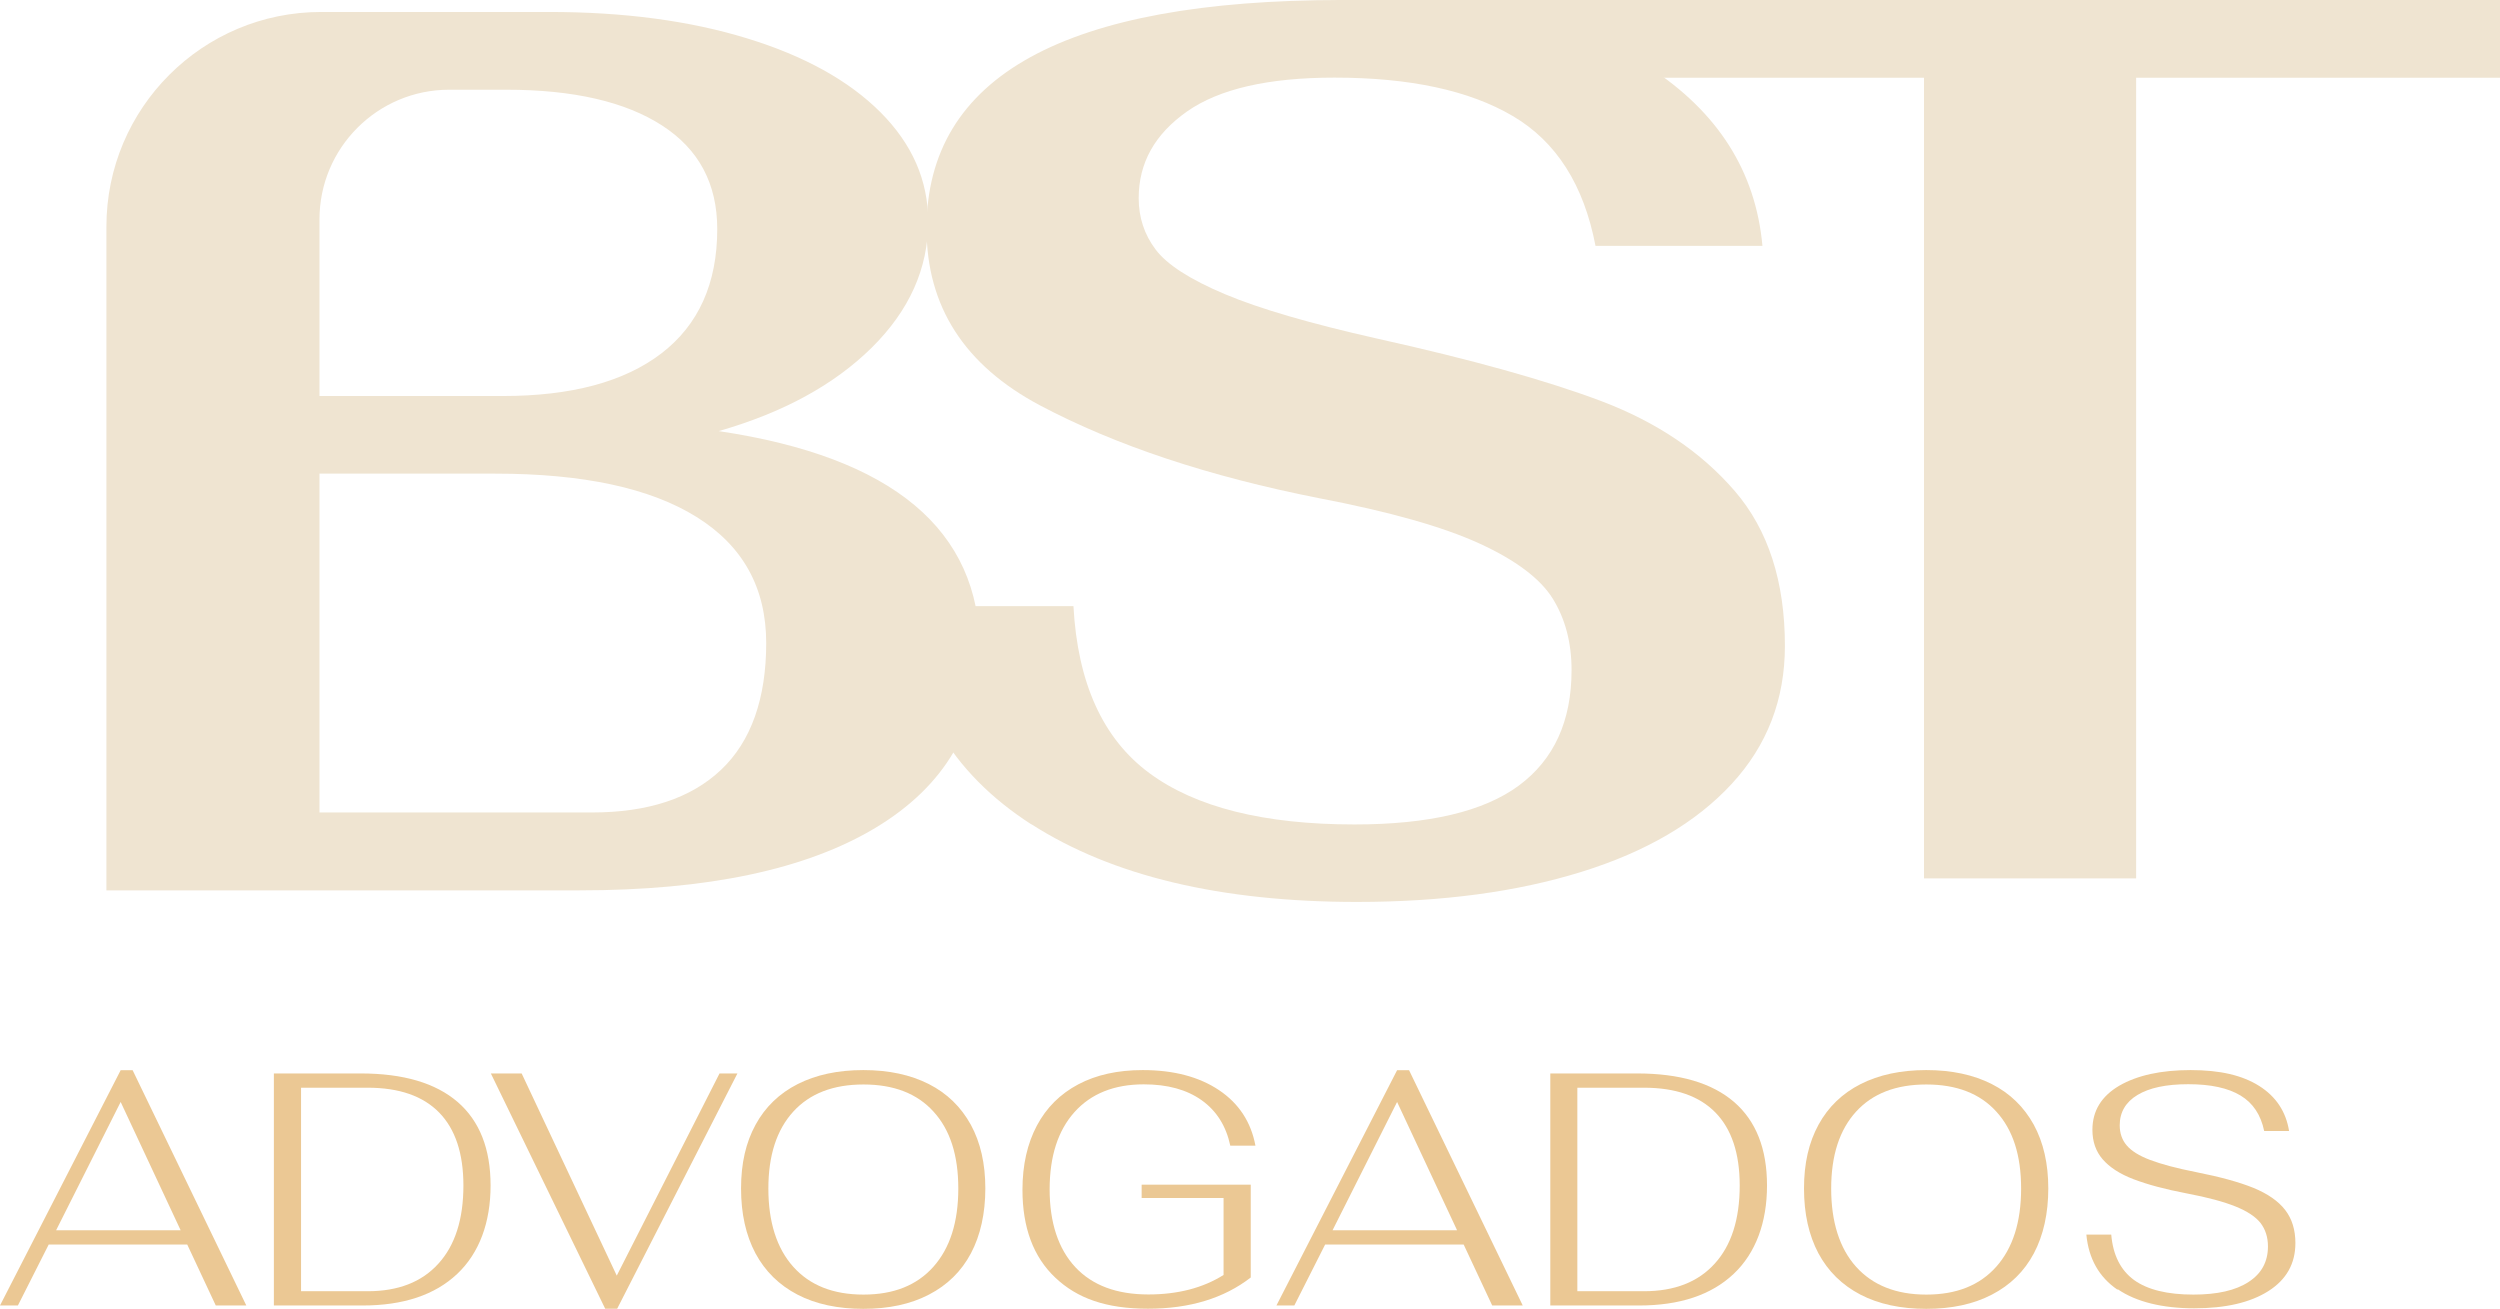
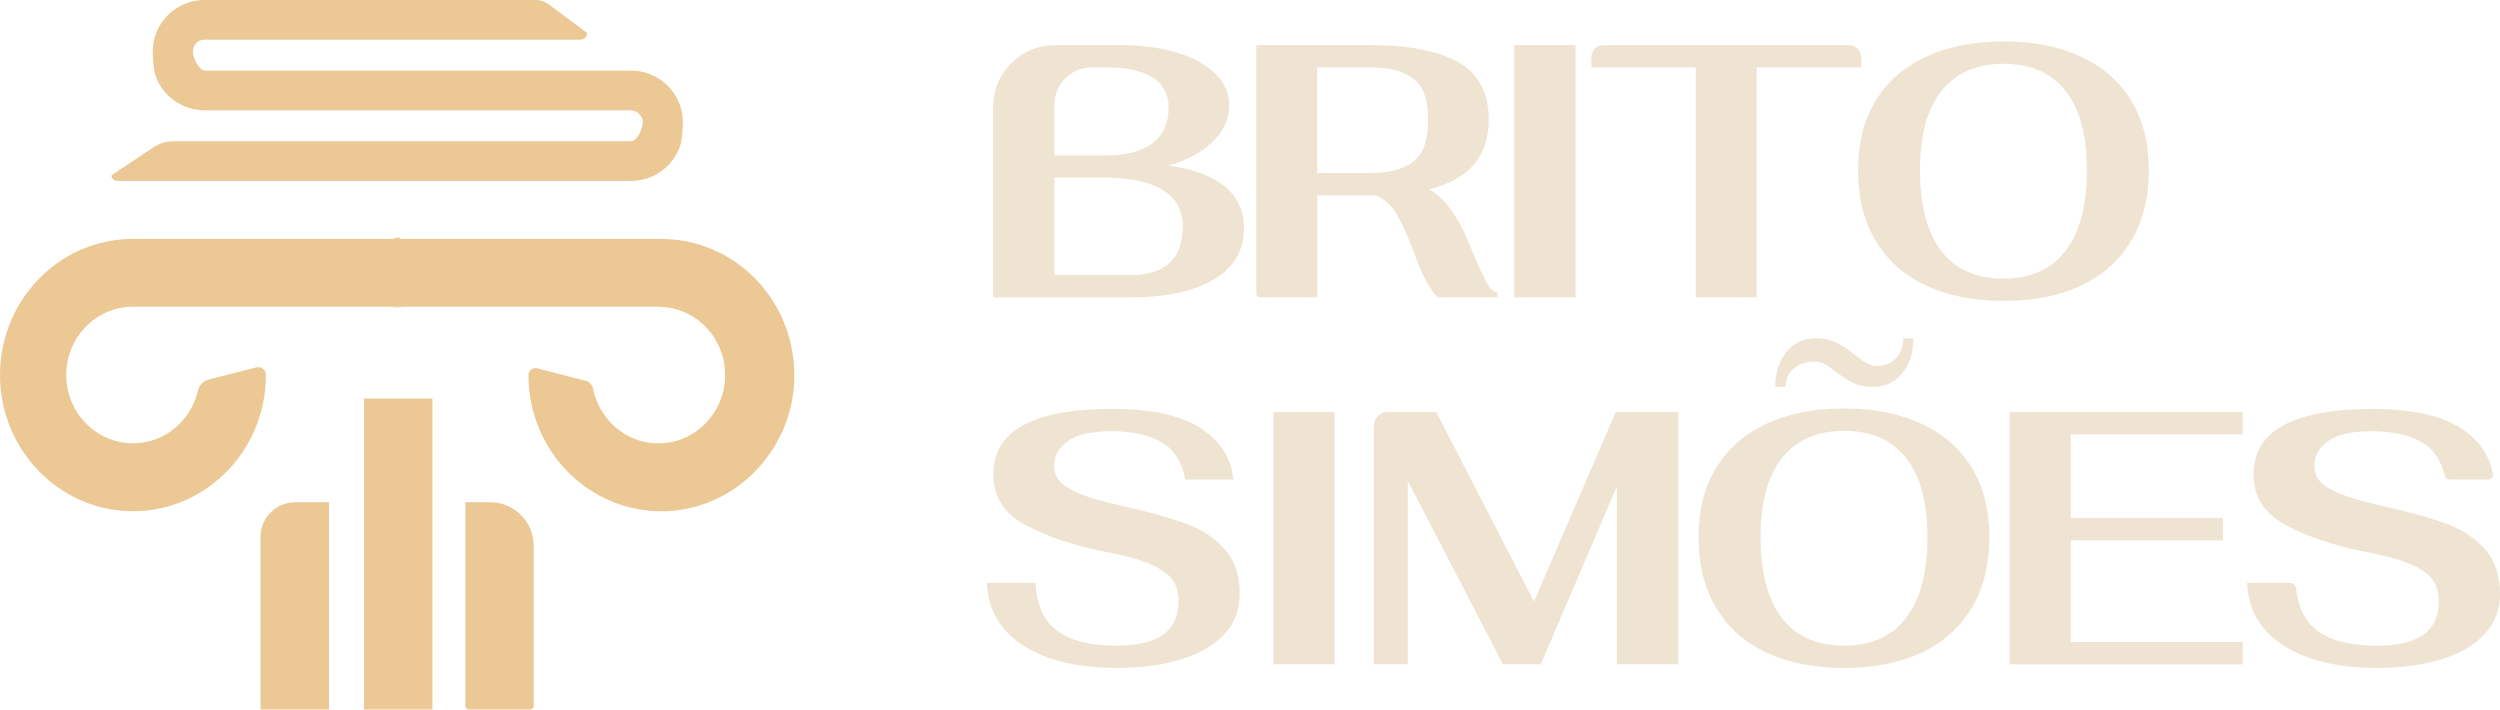
- <svg xmlns="http://www.w3.org/2000/svg" id="Camada_2" viewBox="0 0 185.85 97.3">
+ <svg xmlns="http://www.w3.org/2000/svg" id="Camada_2" data-name="Camada 2" viewBox="0 0 520.24 147.63">
  <defs>
    <style>
      .cls-1 {
        fill: #ebc894;
      }

      .cls-2 {
        fill: #efe4d1;
      }
    </style>
  </defs>
-   <g id="Camada_1-2" data-name="Camada_1">
+   <g id="Camada_1-2" data-name="Camada 1">
    <g>
-       <g>
-         <path class="cls-1" d="M13.92,92.52H3.62l-2.29,4.53H0l8.97-17.49h.89l8.45,17.49h-2.27l-2.12-4.53ZM13.43,91.46l-4.46-9.54-4.8,9.54h9.26Z" />
-         <path class="cls-1" d="M20.35,79.8h6.46c3.17,0,5.57.71,7.21,2.12,1.63,1.41,2.45,3.48,2.45,6.21s-.83,5.02-2.49,6.58c-1.66,1.56-4,2.34-7.02,2.34h-6.6v-17.25ZM27.33,95.99c2.27,0,4.02-.68,5.26-2.05,1.24-1.36,1.86-3.3,1.86-5.81,0-2.38-.6-4.19-1.8-5.42-1.2-1.23-2.97-1.85-5.32-1.85h-4.95v15.13h4.95Z" />
-         <path class="cls-1" d="M36.49,79.8h2.29l7.07,15.03,7.64-15.03h1.33l-8.94,17.49h-.89l-8.5-17.49Z" />
-         <path class="cls-1" d="M59.28,96.24c-1.36-.71-2.4-1.73-3.12-3.07-.71-1.34-1.07-2.94-1.07-4.82s.36-3.42,1.08-4.74c.72-1.32,1.77-2.33,3.13-3.02,1.36-.69,2.99-1.04,4.88-1.04s3.51.35,4.87,1.04,2.39,1.7,3.12,3.02c.72,1.32,1.08,2.9,1.08,4.74s-.36,3.48-1.07,4.82c-.71,1.34-1.75,2.36-3.12,3.07-1.36.71-2.99,1.06-4.88,1.06s-3.54-.35-4.9-1.06ZM69.39,94.17c1.23-1.38,1.85-3.32,1.85-5.81s-.61-4.37-1.84-5.72c-1.22-1.35-2.96-2.02-5.21-2.02s-3.99.67-5.22,2.02c-1.23,1.35-1.85,3.25-1.85,5.72s.62,4.44,1.85,5.81c1.23,1.38,2.97,2.07,5.22,2.07s3.97-.69,5.2-2.07Z" />
-         <path class="cls-1" d="M78.45,94.98c-1.63-1.54-2.44-3.72-2.44-6.53,0-1.84.36-3.43,1.07-4.77.71-1.34,1.74-2.36,3.08-3.07,1.34-.71,2.94-1.06,4.79-1.06,2.3,0,4.19.5,5.67,1.49,1.48.99,2.38,2.37,2.71,4.13h-1.87c-.31-1.46-1.02-2.59-2.13-3.38-1.11-.79-2.54-1.18-4.3-1.18-2.2,0-3.92.69-5.15,2.06-1.23,1.37-1.85,3.29-1.85,5.75s.64,4.42,1.91,5.78c1.27,1.36,3.08,2.03,5.43,2.03,2.18,0,4.05-.48,5.59-1.45v-5.72h-6.09v-.99h8.11v6.9c-1.99,1.54-4.53,2.32-7.64,2.32s-5.27-.77-6.9-2.32Z" />
-         <path class="cls-1" d="M108.81,92.52h-10.3l-2.29,4.53h-1.33l8.97-17.49h.89l8.45,17.49h-2.27l-2.12-4.53ZM108.32,91.46l-4.46-9.54-4.8,9.54h9.26Z" />
-         <path class="cls-1" d="M115.24,79.8h6.46c3.17,0,5.57.71,7.21,2.12,1.63,1.41,2.45,3.48,2.45,6.21s-.83,5.02-2.49,6.58c-1.66,1.56-4,2.34-7.02,2.34h-6.6v-17.25ZM122.21,95.99c2.27,0,4.02-.68,5.26-2.05,1.24-1.36,1.86-3.3,1.86-5.81,0-2.38-.6-4.19-1.8-5.42-1.2-1.23-2.97-1.85-5.32-1.85h-4.95v15.13h4.95Z" />
-         <path class="cls-1" d="M138.3,96.24c-1.36-.71-2.4-1.73-3.12-3.07-.71-1.34-1.07-2.94-1.07-4.82s.36-3.42,1.08-4.74c.72-1.32,1.77-2.33,3.13-3.02,1.36-.69,2.99-1.04,4.88-1.04s3.51.35,4.87,1.04,2.39,1.7,3.12,3.02c.72,1.32,1.08,2.9,1.08,4.74s-.36,3.48-1.07,4.82c-.71,1.34-1.75,2.36-3.12,3.07-1.36.71-2.99,1.06-4.88,1.06s-3.54-.35-4.9-1.06ZM148.4,94.17c1.23-1.38,1.85-3.32,1.85-5.81s-.61-4.37-1.84-5.72c-1.22-1.35-2.96-2.02-5.21-2.02s-3.99.67-5.22,2.02c-1.23,1.35-1.85,3.25-1.85,5.72s.62,4.44,1.85,5.81,2.97,2.07,5.22,2.07,3.97-.69,5.2-2.07Z" />
-         <path class="cls-1" d="M157.42,95.88c-1.38-.94-2.15-2.31-2.32-4.1h1.85c.13,1.53.7,2.65,1.7,3.38,1,.72,2.47,1.08,4.41,1.08,1.77,0,3.14-.31,4.1-.94.96-.62,1.44-1.5,1.44-2.64,0-.69-.19-1.27-.55-1.74-.37-.47-.99-.88-1.86-1.23-.87-.35-2.08-.68-3.62-.97-1.63-.31-2.95-.67-3.97-1.06-1.02-.39-1.78-.89-2.29-1.48s-.76-1.32-.76-2.19c0-1.41.67-2.5,2-3.28,1.33-.77,3.1-1.16,5.3-1.16s3.85.39,5.1,1.18c1.25.79,1.99,1.91,2.22,3.35h-1.85c-.25-1.2-.83-2.08-1.76-2.64-.93-.56-2.22-.84-3.88-.84s-2.9.27-3.78.8c-.88.53-1.32,1.29-1.32,2.25,0,.59.17,1.09.52,1.5.35.41.92.77,1.74,1.08s1.96.62,3.44.91c1.77.35,3.19.74,4.25,1.17,1.06.44,1.84.98,2.35,1.64.51.66.76,1.48.76,2.46,0,1.53-.67,2.72-2.01,3.57-1.34.85-3.17,1.28-5.51,1.28s-4.31-.47-5.69-1.42Z" />
-       </g>
-       <g>
-         <path class="cls-2" d="M53.42,32.05c4.79-1.37,8.58-3.44,11.38-6.2,2.8-2.77,4.2-5.89,4.2-9.38,0-3.05-1.18-5.75-3.54-8.12-2.36-2.36-5.68-4.2-9.93-5.5-4.26-1.31-9.16-1.96-14.69-1.96h-16.97c-8.81,0-15.96,7.14-15.96,15.96v49.34h35.17c9.52,0,16.85-1.55,22.02-4.66,5.16-3.11,7.74-7.52,7.74-13.25,0-8.89-6.47-14.3-19.4-16.23ZM23.75,16.31c0-5.32,4.32-9.64,9.64-9.64h4.26c4.97,0,8.83.89,11.57,2.66,2.74,1.77,4.1,4.34,4.1,7.7,0,4.04-1.39,7.12-4.15,9.24-2.77,2.12-6.7,3.17-11.8,3.17h-13.62v-13.12ZM53.6,57.23c-2.24,2.12-5.44,3.17-9.61,3.17h-20.24v-25.19h13.06c6.53,0,11.52,1.07,14.97,3.22s5.18,5.27,5.18,9.38-1.12,7.31-3.36,9.42Z" />
-         <path class="cls-2" d="M76.68,61.29c-6-3.86-9.16-9.27-9.47-16.23h12.59c.31,5.72,2.19,9.86,5.64,12.41,3.45,2.55,8.54,3.82,15.25,3.82,5.53,0,9.61-.96,12.22-2.89,2.61-1.93,3.92-4.79,3.92-8.58,0-2.05-.47-3.82-1.4-5.32-.93-1.49-2.75-2.86-5.46-4.1-2.71-1.24-6.67-2.36-11.89-3.36-8.21-1.62-15.13-3.92-20.76-6.9-5.63-2.99-8.44-7.37-8.44-13.15C68.89,5.66,79.18,0,99.77,0,109.85,0,117.45,1.67,122.58,4.99c5.13,3.33,7.94,7.76,8.44,13.29h-12.41c-.87-4.54-2.92-7.76-6.16-9.66-3.23-1.9-7.65-2.85-13.25-2.85-4.91,0-8.57.84-10.96,2.52-2.39,1.68-3.59,3.82-3.59,6.44,0,1.43.42,2.71,1.26,3.82.84,1.12,2.55,2.22,5.13,3.31,2.58,1.09,6.36,2.19,11.33,3.31,7.03,1.56,12.59,3.11,16.7,4.66,4.1,1.56,7.4,3.78,9.89,6.67,2.49,2.89,3.73,6.73,3.73,11.52,0,3.98-1.32,7.4-3.96,10.26-2.64,2.86-6.36,5.04-11.15,6.53-4.79,1.49-10.35,2.24-16.7,2.24-10.14,0-18.21-1.93-24.21-5.78Z" />
-         <path class="cls-2" d="M143.04,5.78h-27.05L99.18,0h86.67v5.78h-27.05v59.52h-15.77V5.78Z" />
-       </g>
+       <path class="cls-1" d="M82.22,63.85c.33,0,.65.01.98.03-.12,0-.23,0-.35,0-.26,0-.5-.01-.75-.04h.12Z" />
+       <path class="cls-1" d="M84.03,63.83c-.45.09-.91.14-1.39.14s-.94-.05-1.39-.14h2.77Z" />
+       <path class="cls-1" d="M82.65,49.73c-.39,0-.77,0-1.16.03.06,0,.12-.02.18-.03.32-.05.64-.07.98-.07.39,0,.78.03,1.16.09-.38-.02-.77-.03-1.16-.03Z" />
+       <rect class="cls-1" x="75.74" y="82.94" width="14.24" height="64.7" />
+       <path class="cls-1" d="M61.4,104.51h7.06v43.13h-14.24v-35.95c0-3.96,3.22-7.17,7.17-7.17Z" />
+       <path class="cls-1" d="M96.83,104.51h5.15c5.02,0,9.09,4.07,9.09,9.09v33.29c0,.42-.34.75-.75.75h-12.73c-.42,0-.75-.34-.75-.75v-42.37h0Z" />
+       <path class="cls-1" d="M165.29,78.81c-.38,15.1-12.5,27.36-27.25,27.58-15.46.23-28.07-12.54-28.07-28.33v-.02c0-.94.86-1.62,1.75-1.4l10.23,2.62c.75.19,1.31.82,1.46,1.6,1.36,6.93,7.64,12.04,14.96,11.33,6.6-.63,11.9-6.1,12.48-12.86.69-8.08-5.24-14.91-12.86-15.45h-.02c-.32-.02-.63-.03-.95-.03h-.12c-.08,0-.15-.01-.22-.03H27.6c-7.96.04-14.34,6.94-13.78,15.23.46,6.88,5.82,12.51,12.53,13.14,7.14.67,13.3-4.2,14.83-10.89.26-1.12,1.08-2.01,2.17-2.29l10-2.56c1.01-.26,1.98.52,1.98,1.58v.02c0,16.09-13.1,29.05-28.96,28.3C12.2,105.69.71,93.94.03,79.44c-.75-16.23,11.83-29.64,27.5-29.72h109.15c-.06,0-.12.02-.18.03.38-.02.75-.03,1.13-.03s.75,0,1.13.03c14.99.62,26.92,13.46,26.52,29.05Z" />
+       <path class="cls-1" d="M82.1,49.99l-.04-.48.18-.03h.88s.09,0,.13,0v.48c-.38,0-.77,0-1.15.03Z" />
+       <path class="cls-1" d="M141.64,22.33c-1.34-4.5-5.59-7.64-10.32-7.64H42.69c-1.23,0-2.51-2.49-2.55-3.93-.02-.74.28-1.43.84-1.92.46-.4,1.06-.59,1.67-.59h78.16c.76,0,1.38-.62,1.38-1.38l-8-5.97c-.79-.59-1.75-.91-2.74-.91H42.56c-4.73,0-8.97,3.14-10.32,7.64-.3.99-.45,2.02-.45,3.06,0,.89.13,3.58.45,4.63,1.34,4.5,5.59,7.64,10.32,7.64h88.64c1.37,0,2.52,1.06,2.55,2.36.03.98-.53,2.63-1.4,3.53-.24.25-.61.54-1.03.54H36.15c-1.49,0-2.95.44-4.19,1.26l-8.77,5.82c0,.65.53,1.18,1.18,1.18h106.95c4.73,0,8.97-3.14,10.32-7.64.32-1.05.45-3.73.45-4.63,0-1.04-.15-2.07-.45-3.06Z" />
+     </g>
+     <g>
+       <path class="cls-2" d="M243.27,34.43c3.85-1.1,6.9-2.76,9.15-4.99,2.25-2.22,3.37-4.74,3.37-7.54,0-2.45-.95-4.62-2.85-6.52-1.9-1.9-4.56-3.37-7.99-4.42-3.43-1.05-7.36-1.57-11.81-1.57h-13.64c-7.08,0-12.83,5.74-12.83,12.83v39.67h28.27c7.65,0,13.55-1.25,17.7-3.75,4.15-2.5,6.22-6.05,6.22-10.65,0-7.15-5.2-11.5-15.6-13.05ZM219.42,21.78c0-4.28,3.47-7.75,7.75-7.75h3.42c4,0,7.1.71,9.3,2.14,2.2,1.42,3.3,3.49,3.3,6.19,0,3.25-1.11,5.73-3.34,7.42-2.23,1.7-5.39,2.55-9.49,2.55h-10.95v-10.55ZM243.42,54.67c-1.8,1.7-4.38,2.55-7.72,2.55h-16.27v-20.25h10.5c5.25,0,9.26.86,12.04,2.59s4.16,4.24,4.16,7.54-.9,5.88-2.7,7.57Z" />
+       <path class="cls-2" d="M309,58.12c.92,1.85,1.79,2.75,2.59,2.7v1.05h-12.45c-.95-1-1.81-2.27-2.59-3.82-.78-1.55-1.59-3.5-2.44-5.85-1.25-3.3-2.43-5.87-3.52-7.72-1.1-1.85-2.52-3.12-4.27-3.82h-12.22v21.22h-11.82c-.47,0-.85-.38-.85-.85V9.38h23.77c7.85,0,13.91,1.18,18.19,3.52,4.27,2.35,6.41,6.35,6.41,12,0,7.65-4.12,12.47-12.37,14.47,1.7,1.05,3.19,2.44,4.46,4.16,1.27,1.73,2.49,3.96,3.64,6.71,1.4,3.4,2.56,6.03,3.49,7.87ZM274.09,36h11.17c3.8,0,6.74-.77,8.81-2.32,2.07-1.55,3.11-4.47,3.11-8.77s-1.04-7.06-3.11-8.59c-2.08-1.52-5.01-2.29-8.81-2.29h-11.17v21.97Z" />
+       <path class="cls-2" d="M315.11,9.38h12.75v52.49h-12.75V9.38Z" />
+       <path class="cls-2" d="M352.9,14.03h-21.75v-2.13c0-1.39,1.13-2.51,2.51-2.51h51.14c1.39,0,2.51,1.13,2.51,2.51v2.13h-21.75v47.84h-12.67V14.03Z" />
+       <path class="cls-2" d="M400.75,59.4c-4.55-2.15-8.04-5.26-10.46-9.34-2.43-4.07-3.64-8.96-3.64-14.66s1.21-10.4,3.64-14.4c2.42-4,5.91-7.06,10.46-9.19,4.55-2.12,9.95-3.19,16.2-3.19s11.57,1.06,16.12,3.19c4.55,2.13,8.04,5.19,10.46,9.19,2.42,4,3.64,8.8,3.64,14.4s-1.21,10.59-3.64,14.66c-2.43,4.08-5.9,7.19-10.42,9.34-4.53,2.15-9.91,3.22-16.16,3.22s-11.65-1.07-16.2-3.22ZM429.84,52.2c2.95-3.85,4.42-9.45,4.42-16.8s-1.47-12.69-4.42-16.46c-2.95-3.77-7.25-5.66-12.9-5.66s-9.96,1.89-12.94,5.66c-2.97,3.78-4.46,9.26-4.46,16.46s1.47,12.95,4.42,16.8c2.95,3.85,7.27,5.77,12.97,5.77s9.95-1.92,12.9-5.77Z" />
+       <path class="cls-2" d="M212.97,134.36c-4.83-3.1-7.36-7.45-7.61-13.05h10.12c.25,4.6,1.76,7.92,4.54,9.97,2.77,2.05,6.86,3.07,12.26,3.07,4.45,0,7.72-.77,9.82-2.32,2.1-1.55,3.15-3.85,3.15-6.9,0-1.65-.38-3.07-1.12-4.27-.75-1.2-2.21-2.3-4.39-3.3-2.17-1-5.36-1.9-9.56-2.7-6.6-1.3-12.16-3.15-16.69-5.55-4.53-2.4-6.79-5.92-6.79-10.57,0-9.1,8.27-13.65,24.82-13.65,8.1,0,14.21,1.34,18.34,4.01,4.12,2.67,6.39,6.24,6.79,10.69h-9.97c-.7-3.65-2.35-6.24-4.95-7.76-2.6-1.52-6.15-2.29-10.65-2.29-3.95,0-6.89.67-8.81,2.02-1.93,1.35-2.89,3.07-2.89,5.17,0,1.15.34,2.17,1.01,3.07.67.9,2.05,1.79,4.12,2.66,2.07.88,5.11,1.76,9.11,2.66,5.65,1.25,10.12,2.5,13.42,3.75,3.3,1.25,5.95,3.04,7.95,5.36,2,2.32,3,5.41,3,9.26,0,3.2-1.06,5.95-3.19,8.25-2.13,2.3-5.11,4.05-8.96,5.25-3.85,1.2-8.32,1.8-13.42,1.8-8.15,0-14.64-1.55-19.46-4.65Z" />
+       <path class="cls-2" d="M264.98,85.76h12.75v52.49h-12.75v-52.49Z" />
+       <path class="cls-2" d="M349.27,85.76v52.49h-12.82v-36.97l-15.82,36.97h-7.87l-19.8-38.17v38.17h-7.05v-49.72c0-1.53,1.24-2.78,2.78-2.78h10.2l20.32,39.44,17.02-39.44h13.05Z" />
+       <path class="cls-2" d="M367.56,135.78c-4.55-2.15-8.04-5.26-10.46-9.34-2.43-4.07-3.64-8.96-3.64-14.66s1.21-10.4,3.64-14.4c2.42-4,5.91-7.06,10.46-9.19,4.55-2.12,9.95-3.19,16.2-3.19s11.57,1.06,16.12,3.19c4.55,2.13,8.04,5.19,10.46,9.19,2.42,4,3.64,8.8,3.64,14.4s-1.21,10.59-3.64,14.66c-2.43,4.08-5.9,7.19-10.42,9.34-4.53,2.15-9.91,3.22-16.16,3.22s-11.65-1.07-16.2-3.22ZM396.66,128.58c2.95-3.85,4.42-9.45,4.42-16.8s-1.47-12.69-4.42-16.46c-2.95-3.77-7.25-5.66-12.9-5.66s-9.96,1.89-12.94,5.66c-2.97,3.78-4.46,9.26-4.46,16.46s1.47,12.95,4.42,16.8c2.95,3.85,7.27,5.77,12.97,5.77s9.95-1.92,12.9-5.77ZM371.76,73.2c1.6-1.88,3.65-2.81,6.15-2.81,1.6,0,3.01.3,4.24.9,1.22.6,2.49,1.45,3.79,2.55.95.75,1.79,1.33,2.51,1.72.72.4,1.44.6,2.14.6,1.6,0,2.91-.54,3.94-1.61,1.02-1.07,1.54-2.46,1.54-4.16h2.1c0,3-.78,5.44-2.32,7.31-1.55,1.87-3.58,2.81-6.07,2.81-1.65,0-3.04-.27-4.16-.83-1.12-.55-2.31-1.32-3.56-2.32-.9-.7-1.68-1.22-2.32-1.57-.65-.35-1.38-.53-2.17-.53-1.75,0-3.19.49-4.31,1.46-1.13.97-1.69,2.24-1.69,3.79h-2.17c0-3,.8-5.44,2.4-7.31Z" />
+       <path class="cls-2" d="M418.18,85.76h48.52v4.65h-35.77v17.4h31.65v4.65h-31.65v21.15h35.77v4.65h-48.52v-52.49Z" />
+       <path class="cls-2" d="M475.21,134.36c-4.83-3.1-7.36-7.45-7.61-13.05h8.87c.7,0,1.28.53,1.36,1.23.44,3.97,1.92,6.88,4.44,8.75,2.77,2.05,6.86,3.07,12.26,3.07,4.45,0,7.72-.77,9.82-2.32,2.1-1.55,3.15-3.85,3.15-6.9,0-1.65-.37-3.07-1.12-4.27s-2.21-2.3-4.39-3.3c-2.18-1-5.36-1.9-9.56-2.7-6.6-1.3-12.16-3.15-16.69-5.55-4.53-2.4-6.79-5.92-6.79-10.57,0-9.1,8.27-13.65,24.82-13.65,8.1,0,14.21,1.34,18.34,4.01,3.75,2.43,5.96,5.6,6.63,9.5.11.62-.38,1.18-1.01,1.18h-7.98c-.47,0-.88-.32-.99-.77-.78-3.24-2.37-5.57-4.78-6.99-2.6-1.52-6.15-2.29-10.65-2.29-3.95,0-6.89.67-8.81,2.02-1.93,1.35-2.89,3.07-2.89,5.17,0,1.15.34,2.17,1.01,3.07.67.9,2.05,1.79,4.12,2.66,2.07.88,5.11,1.76,9.11,2.66,5.65,1.25,10.12,2.5,13.42,3.75,3.3,1.25,5.95,3.04,7.95,5.36,2,2.32,3,5.41,3,9.26,0,3.2-1.06,5.95-3.19,8.25-2.13,2.3-5.11,4.05-8.96,5.25-3.85,1.2-8.32,1.8-13.42,1.8-8.15,0-14.64-1.55-19.46-4.65Z" />
    </g>
  </g>
</svg>
